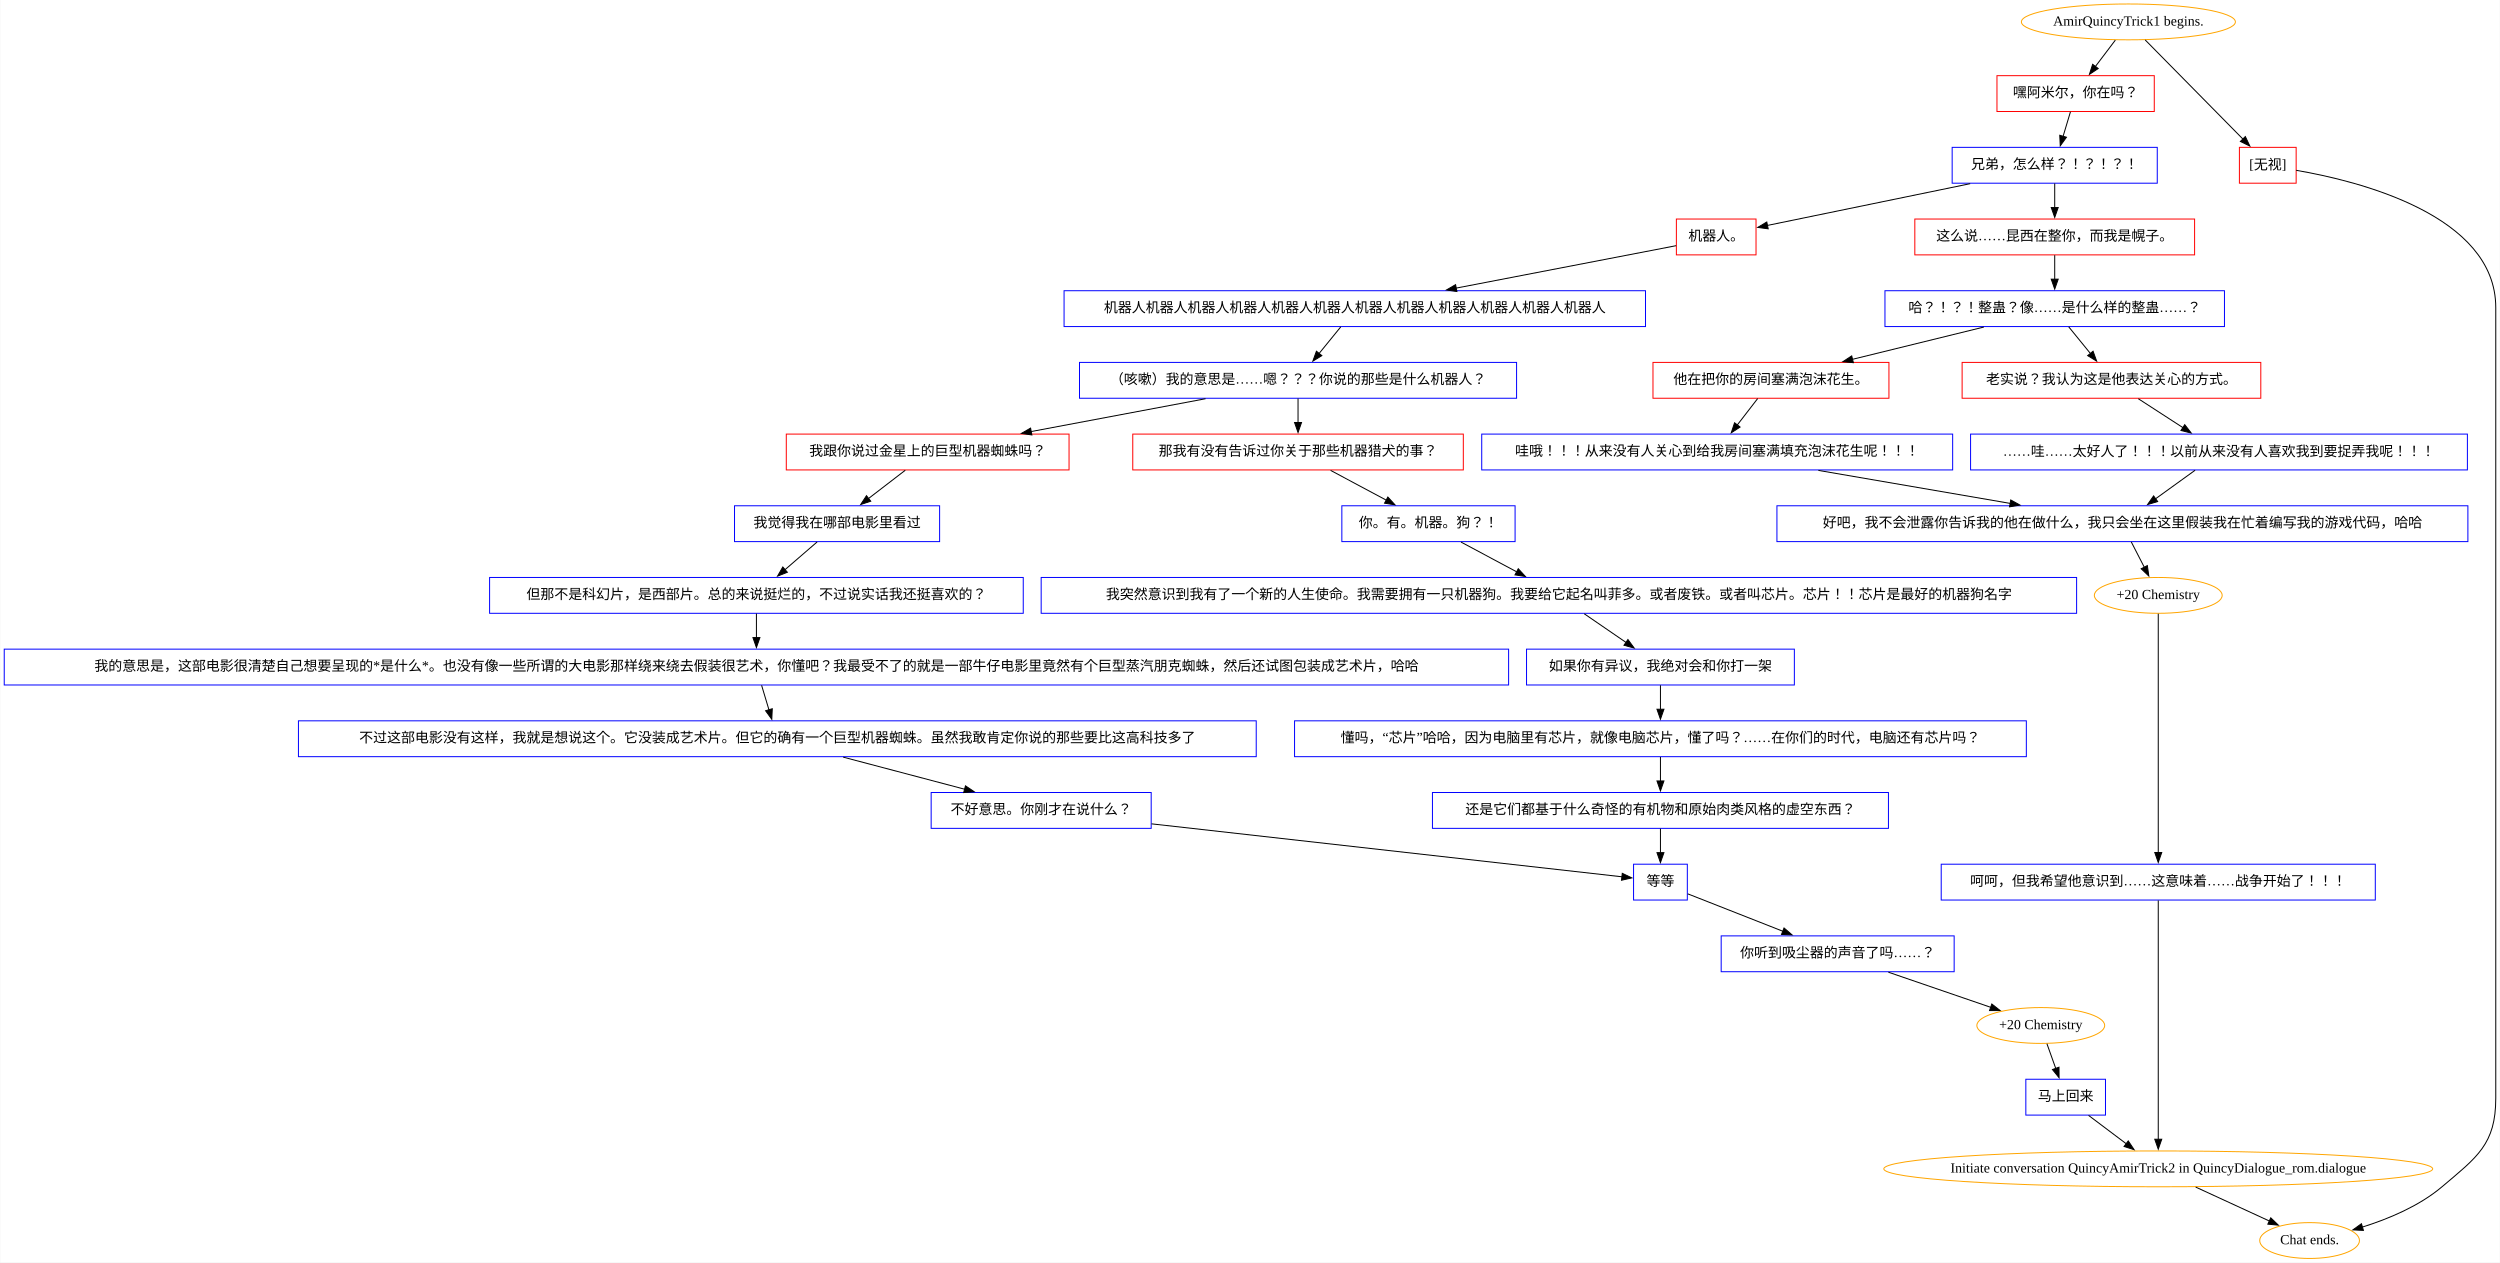
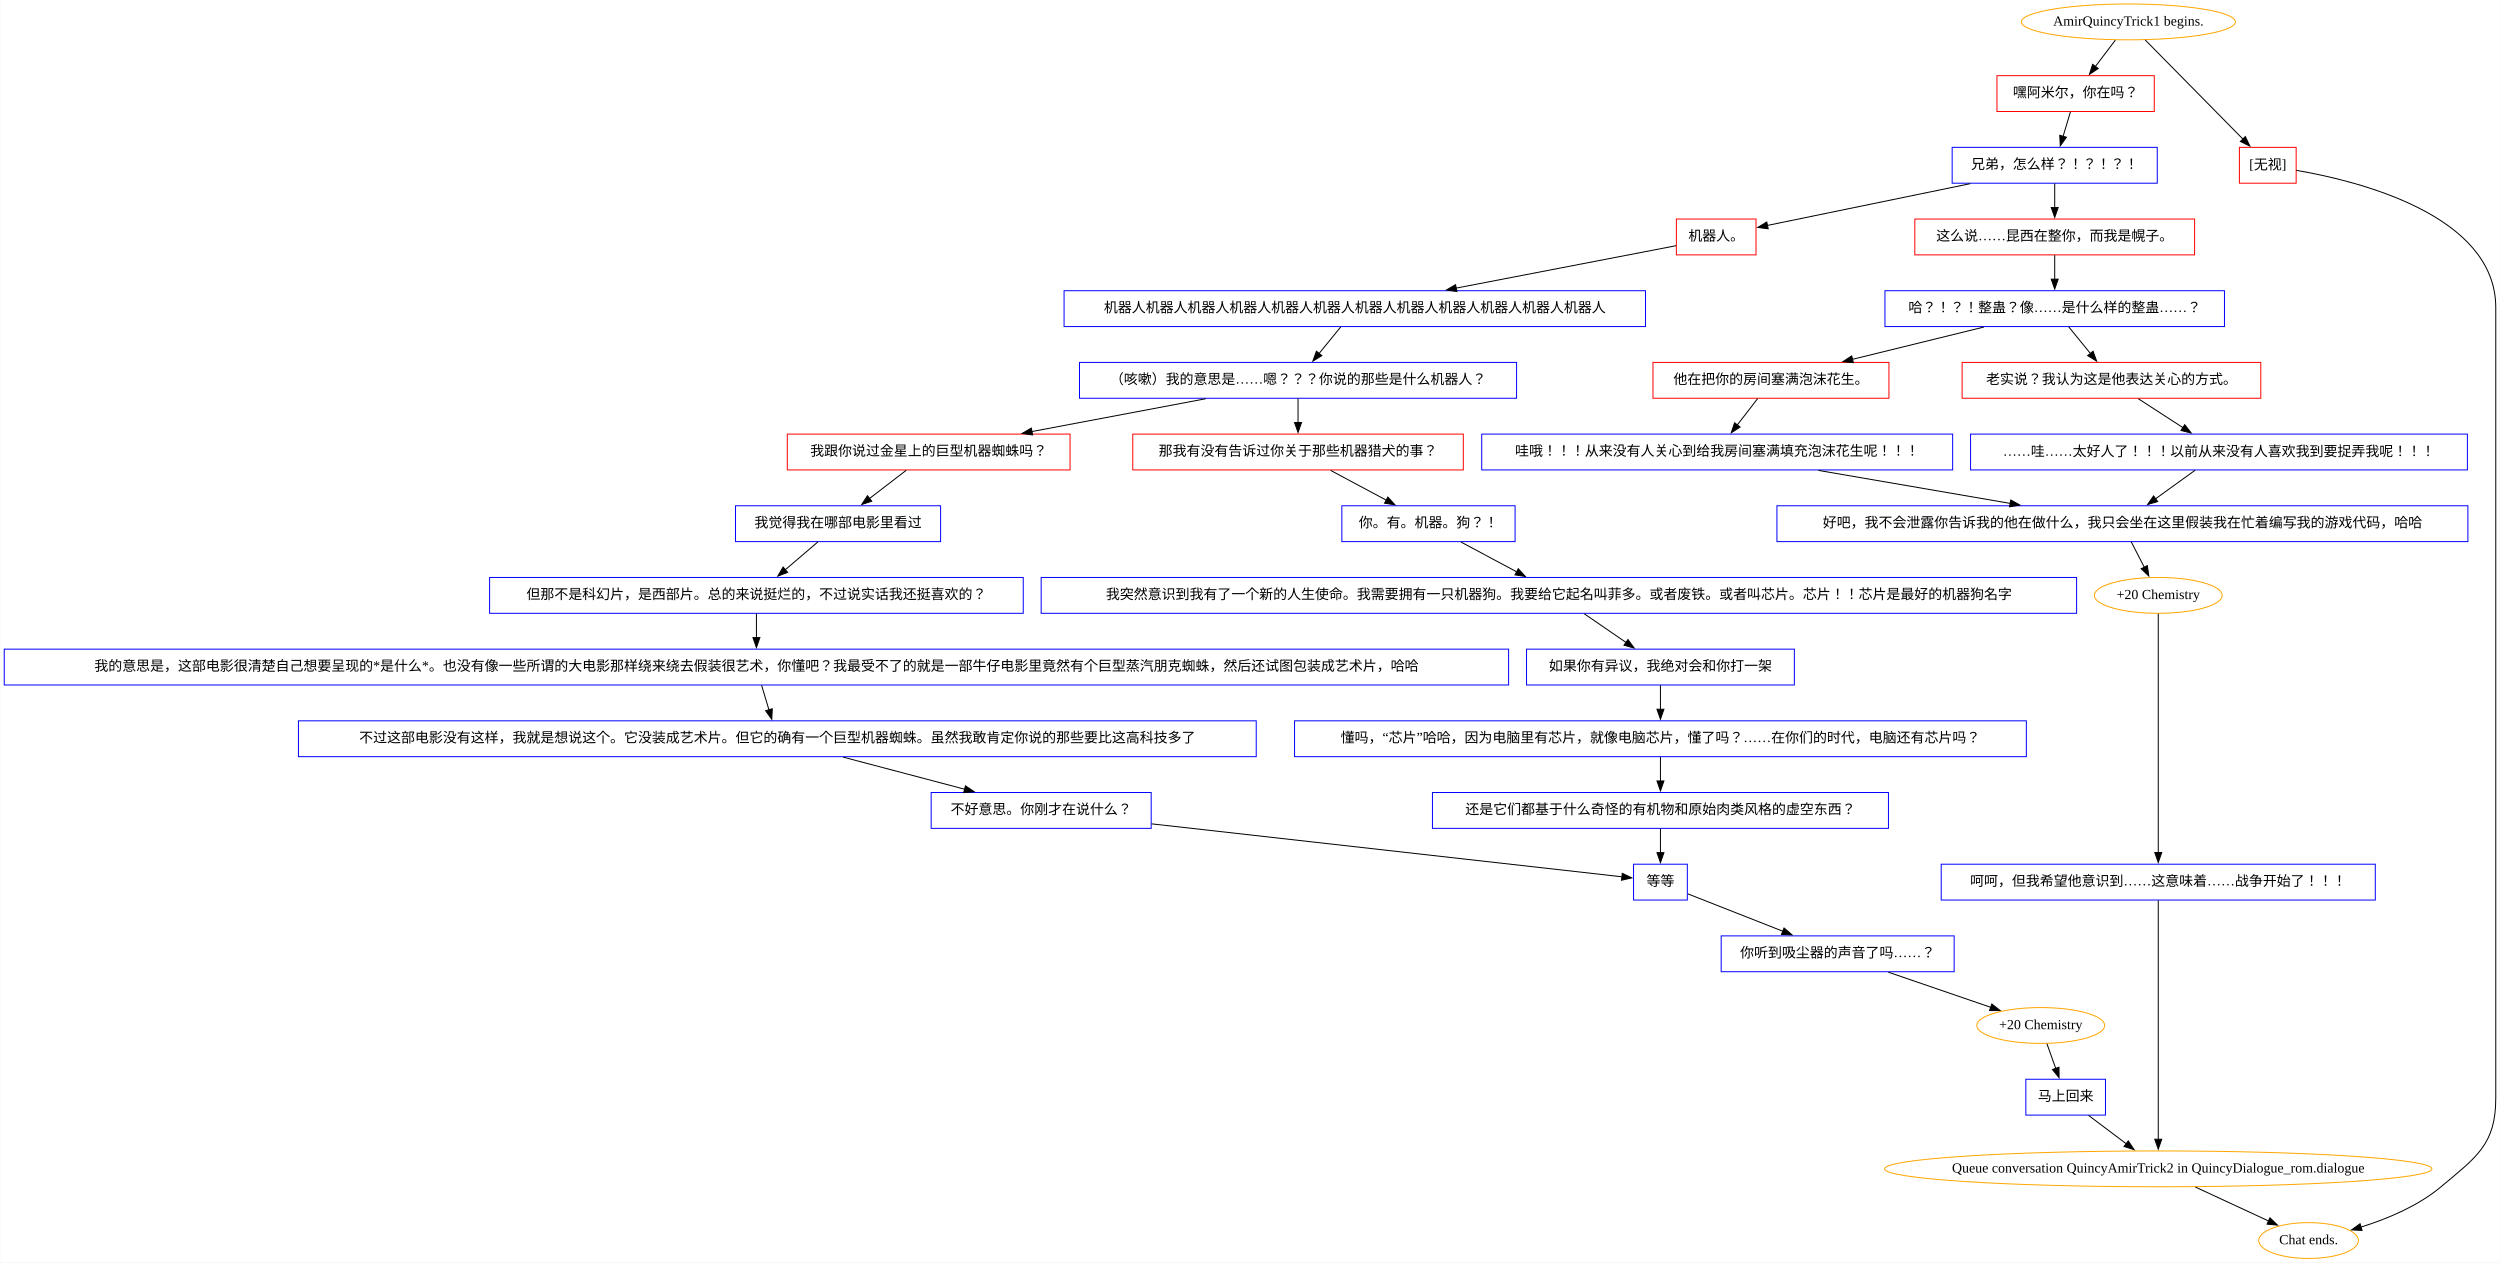
<svg xmlns="http://www.w3.org/2000/svg" width="2511pt" height="1268pt" viewBox="0.00 0.00 2510.50 1268.00">
  <g id="graph0" class="graph" transform="scale(1 1) rotate(0) translate(4 1264)">
    <polygon fill="white" stroke="none" points="-4,4 -4,-1264 2506.5,-1264 2506.5,4 -4,4" />
    <g id="node1" class="node">
      <ellipse fill="none" stroke="orange" cx="2133.5" cy="-1242" rx="107.48" ry="18" />
      <text text-anchor="middle" x="2133.5" y="-1238.3" font-family="Times New Roman,serif" font-size="14.00">AmirQuincyTrick1 begins.</text>
    </g>
    <g id="node2" class="node">
      <polygon fill="none" stroke="red" points="2159.5,-1188 2001.5,-1188 2001.5,-1152 2159.5,-1152 2159.5,-1188" />
      <text text-anchor="middle" x="2080.5" y="-1166.3" font-family="Times New Roman,serif" font-size="14.00">嘿阿米尔，你在吗？</text>
    </g>
    <g id="edge1" class="edge">
      <path fill="none" stroke="black" d="M2120.4,-1223.7C2114.37,-1215.73 2107.08,-1206.1 2100.39,-1197.26" />
      <polygon fill="black" stroke="black" points="2103.19,-1195.17 2094.36,-1189.31 2097.61,-1199.4 2103.19,-1195.17" />
    </g>
    <g id="node3" class="node">
      <polygon fill="none" stroke="red" points="2302,-1116 2245,-1116 2245,-1080 2302,-1080 2302,-1116" />
      <text text-anchor="middle" x="2273.5" y="-1094.3" font-family="Times New Roman,serif" font-size="14.00">[无视]</text>
    </g>
    <g id="edge2" class="edge">
      <path fill="none" stroke="black" d="M2150.39,-1223.87C2174.88,-1199.03 2220.41,-1152.85 2248.71,-1124.14" />
      <polygon fill="black" stroke="black" points="2250.96,-1126.85 2255.49,-1117.27 2245.98,-1121.93 2250.96,-1126.85" />
    </g>
    <g id="node4" class="node">
      <polygon fill="none" stroke="blue" points="2162.5,-1116 1956.5,-1116 1956.5,-1080 2162.5,-1080 2162.5,-1116" />
      <text text-anchor="middle" x="2059.5" y="-1094.3" font-family="Times New Roman,serif" font-size="14.00">兄弟，怎么样？！？！？！</text>
    </g>
    <g id="edge3" class="edge">
      <path fill="none" stroke="black" d="M2075.31,-1151.7C2073.07,-1144.24 2070.4,-1135.32 2067.89,-1126.97" />
      <polygon fill="black" stroke="black" points="2071.29,-1126.13 2065.07,-1117.55 2064.59,-1128.14 2071.29,-1126.13" />
    </g>
    <g id="node5" class="node">
-       <ellipse fill="none" stroke="orange" cx="2315.5" cy="-18" rx="50.09" ry="18" />
-       <text text-anchor="middle" x="2315.5" y="-14.3" font-family="Times New Roman,serif" font-size="14.00">Chat ends.</text>
+       <ellipse fill="none" stroke="orange" cx="2314.5" cy="-18" rx="50.09" ry="18" />
+       <text text-anchor="middle" x="2314.5" y="-14.3" font-family="Times New Roman,serif" font-size="14.00">Chat ends.</text>
    </g>
    <g id="edge4" class="edge">
-       <path fill="none" stroke="black" d="M2302.04,-1092.94C2363.43,-1082.43 2502.5,-1048.33 2502.5,-955 2502.5,-955 2502.5,-955 2502.5,-161 2502.5,-114.73 2483.82,-101.89 2448.5,-72 2425.59,-52.61 2394.7,-39.72 2368.46,-31.51" />
-       <polygon fill="black" stroke="black" points="2369.57,-28.19 2358.98,-28.71 2367.58,-34.9 2369.57,-28.19" />
+       <path fill="none" stroke="black" d="M2302.04,-1092.94C2363.43,-1082.43 2502.5,-1048.33 2502.5,-955 2502.5,-955 2502.5,-955 2502.5,-161 2502.5,-114.5 2483.12,-101.89 2447.5,-72 2424.43,-52.64 2393.39,-39.73 2367.11,-31.5" />
+       <polygon fill="black" stroke="black" points="2368.2,-28.18 2357.62,-28.69 2366.21,-34.89 2368.2,-28.18" />
    </g>
    <g id="node6" class="node">
      <polygon fill="none" stroke="red" points="1759.5,-1044 1679.5,-1044 1679.5,-1008 1759.5,-1008 1759.5,-1044" />
      <text text-anchor="middle" x="1719.5" y="-1022.3" font-family="Times New Roman,serif" font-size="14.00">机器人。</text>
    </g>
    <g id="edge5" class="edge">
      <path fill="none" stroke="black" d="M1974.58,-1079.52C1910.49,-1066.32 1824.67,-1048.65 1770.73,-1037.55" />
      <polygon fill="black" stroke="black" points="1771.71,-1034.18 1761.21,-1035.59 1770.3,-1041.03 1771.71,-1034.18" />
    </g>
    <g id="node7" class="node">
      <polygon fill="none" stroke="red" points="2200,-1044 1919,-1044 1919,-1008 2200,-1008 2200,-1044" />
      <text text-anchor="middle" x="2059.5" y="-1022.3" font-family="Times New Roman,serif" font-size="14.00">这么说……昆西在整你，而我是幌子。</text>
    </g>
    <g id="edge6" class="edge">
      <path fill="none" stroke="black" d="M2059.5,-1079.7C2059.5,-1072.41 2059.5,-1063.73 2059.5,-1055.54" />
      <polygon fill="black" stroke="black" points="2063,-1055.62 2059.5,-1045.62 2056,-1055.62 2063,-1055.62" />
    </g>
    <g id="node8" class="node">
      <polygon fill="none" stroke="blue" points="1648.5,-972 1064.5,-972 1064.5,-936 1648.5,-936 1648.5,-972" />
      <text text-anchor="middle" x="1356.5" y="-950.3" font-family="Times New Roman,serif" font-size="14.00">机器人机器人机器人机器人机器人机器人机器人机器人机器人机器人机器人机器人</text>
    </g>
    <g id="edge7" class="edge">
      <path fill="none" stroke="black" d="M1679.27,-1017.24C1626.33,-1007.03 1531.43,-988.73 1458.19,-974.61" />
      <polygon fill="black" stroke="black" points="1459.06,-971.21 1448.58,-972.76 1457.73,-978.09 1459.06,-971.21" />
    </g>
    <g id="node9" class="node">
      <polygon fill="none" stroke="blue" points="2230,-972 1889,-972 1889,-936 2230,-936 2230,-972" />
      <text text-anchor="middle" x="2059.5" y="-950.3" font-family="Times New Roman,serif" font-size="14.00">哈？！？！整蛊？像……是什么样的整蛊……？</text>
    </g>
    <g id="edge8" class="edge">
      <path fill="none" stroke="black" d="M2059.5,-1007.7C2059.5,-1000.41 2059.5,-991.73 2059.5,-983.54" />
      <polygon fill="black" stroke="black" points="2063,-983.62 2059.5,-973.62 2056,-983.62 2063,-983.62" />
    </g>
    <g id="node10" class="node">
      <polygon fill="none" stroke="blue" points="1519,-900 1080,-900 1080,-864 1519,-864 1519,-900" />
      <text text-anchor="middle" x="1299.5" y="-878.3" font-family="Times New Roman,serif" font-size="14.00">（咳嗽）我的意思是……嗯？？？你说的那些是什么机器人？</text>
    </g>
    <g id="edge9" class="edge">
      <path fill="none" stroke="black" d="M1342.41,-935.7C1335.85,-927.64 1327.91,-917.89 1320.66,-908.98" />
      <polygon fill="black" stroke="black" points="1323.41,-906.82 1314.38,-901.28 1317.98,-911.24 1323.41,-906.82" />
    </g>
    <g id="node11" class="node">
      <polygon fill="none" stroke="red" points="1893,-900 1656,-900 1656,-864 1893,-864 1893,-900" />
      <text text-anchor="middle" x="1774.5" y="-878.3" font-family="Times New Roman,serif" font-size="14.00">他在把你的房间塞满泡沫花生。</text>
    </g>
    <g id="edge10" class="edge">
      <path fill="none" stroke="black" d="M1988.32,-935.52C1948.21,-925.67 1897.95,-913.32 1856.23,-903.07" />
      <polygon fill="black" stroke="black" points="1857.28,-899.73 1846.74,-900.74 1855.61,-906.53 1857.28,-899.73" />
    </g>
    <g id="node12" class="node">
      <polygon fill="none" stroke="red" points="2266.5,-900 1966.5,-900 1966.5,-864 2266.5,-864 2266.5,-900" />
      <text text-anchor="middle" x="2116.5" y="-878.3" font-family="Times New Roman,serif" font-size="14.00">老实说？我认为这是他表达关心的方式。</text>
    </g>
    <g id="edge11" class="edge">
      <path fill="none" stroke="black" d="M2073.59,-935.7C2080.15,-927.64 2088.09,-917.89 2095.34,-908.98" />
      <polygon fill="black" stroke="black" points="2098.02,-911.24 2101.62,-901.28 2092.59,-906.82 2098.02,-911.24" />
    </g>
    <g id="node13" class="node">
-       <polygon fill="none" stroke="red" points="1069.5,-828 785.5,-828 785.5,-792 1069.5,-792 1069.5,-828" />
-       <text text-anchor="middle" x="927.5" y="-806.3" font-family="Times New Roman,serif" font-size="14.00">我跟你说过金星上的巨型机器蜘蛛吗？</text>
+       <polygon fill="none" stroke="red" points="1070.5,-828 786.5,-828 786.5,-792 1070.5,-792 1070.5,-828" />
+       <text text-anchor="middle" x="928.5" y="-806.3" font-family="Times New Roman,serif" font-size="14.00">我跟你说过金星上的巨型机器蜘蛛吗？</text>
    </g>
    <g id="edge12" class="edge">
-       <path fill="none" stroke="black" d="M1206.59,-863.52C1153.34,-853.5 1086.37,-840.89 1031.38,-830.55" />
-       <polygon fill="black" stroke="black" points="1032.16,-827.13 1021.68,-828.72 1030.86,-834.01 1032.16,-827.13" />
+       <path fill="none" stroke="black" d="M1206.84,-863.52C1153.73,-853.5 1086.94,-840.89 1032.1,-830.55" />
+       <polygon fill="black" stroke="black" points="1032.91,-827.14 1022.43,-828.72 1031.61,-834.02 1032.91,-827.14" />
    </g>
    <g id="node14" class="node">
      <polygon fill="none" stroke="red" points="1465.5,-828 1133.5,-828 1133.5,-792 1465.5,-792 1465.5,-828" />
      <text text-anchor="middle" x="1299.5" y="-806.3" font-family="Times New Roman,serif" font-size="14.00">那我有没有告诉过你关于那些机器猎犬的事？</text>
    </g>
    <g id="edge13" class="edge">
      <path fill="none" stroke="black" d="M1299.5,-863.7C1299.5,-856.41 1299.5,-847.73 1299.5,-839.54" />
      <polygon fill="black" stroke="black" points="1303,-839.62 1299.5,-829.62 1296,-839.62 1303,-839.62" />
    </g>
    <g id="node15" class="node">
      <polygon fill="none" stroke="blue" points="1957,-828 1484,-828 1484,-792 1957,-792 1957,-828" />
      <text text-anchor="middle" x="1720.5" y="-806.3" font-family="Times New Roman,serif" font-size="14.00">哇哦！！！从来没有人关心到给我房间塞满填充泡沫花生呢！！！</text>
    </g>
    <g id="edge14" class="edge">
      <path fill="none" stroke="black" d="M1761.15,-863.7C1754.94,-855.64 1747.42,-845.89 1740.54,-836.98" />
      <polygon fill="black" stroke="black" points="1743.5,-835.08 1734.62,-829.3 1737.96,-839.36 1743.5,-835.08" />
    </g>
    <g id="node16" class="node">
      <polygon fill="none" stroke="blue" points="2474,-828 1975,-828 1975,-792 2474,-792 2474,-828" />
      <text text-anchor="middle" x="2224.5" y="-806.3" font-family="Times New Roman,serif" font-size="14.00">……哇……太好人了！！！以前从来没有人喜欢我到要捉弄我呢！！！</text>
    </g>
    <g id="edge15" class="edge">
      <path fill="none" stroke="black" d="M2143.47,-863.52C2157.11,-854.68 2173.84,-843.84 2188.55,-834.3" />
      <polygon fill="black" stroke="black" points="2190.11,-837.46 2196.6,-829.08 2186.3,-831.59 2190.11,-837.46" />
    </g>
    <g id="node17" class="node">
-       <polygon fill="none" stroke="blue" points="939.5,-756 733.5,-756 733.5,-720 939.5,-720 939.5,-756" />
-       <text text-anchor="middle" x="836.5" y="-734.3" font-family="Times New Roman,serif" font-size="14.00">我觉得我在哪部电影里看过</text>
+       <polygon fill="none" stroke="blue" points="940.5,-756 734.5,-756 734.5,-720 940.5,-720 940.5,-756" />
+       <text text-anchor="middle" x="837.5" y="-734.3" font-family="Times New Roman,serif" font-size="14.00">我觉得我在哪部电影里看过</text>
    </g>
    <g id="edge16" class="edge">
-       <path fill="none" stroke="black" d="M905.01,-791.7C893.85,-783.11 880.19,-772.61 868.01,-763.24" />
-       <polygon fill="black" stroke="black" points="870.31,-760.59 860.25,-757.27 866.04,-766.14 870.31,-760.59" />
+       <path fill="none" stroke="black" d="M906.01,-791.7C894.85,-783.11 881.19,-772.61 869.01,-763.24" />
+       <polygon fill="black" stroke="black" points="871.31,-760.59 861.25,-757.27 867.04,-766.14 871.31,-760.59" />
    </g>
    <g id="node18" class="node">
      <polygon fill="none" stroke="blue" points="1517.5,-756 1343.5,-756 1343.5,-720 1517.5,-720 1517.5,-756" />
      <text text-anchor="middle" x="1430.5" y="-734.3" font-family="Times New Roman,serif" font-size="14.00">你。有。机器。狗？！</text>
    </g>
    <g id="edge17" class="edge">
      <path fill="none" stroke="black" d="M1332.22,-791.52C1349.15,-782.47 1370.02,-771.32 1388.16,-761.62" />
      <polygon fill="black" stroke="black" points="1389.69,-764.77 1396.86,-756.97 1386.39,-758.6 1389.69,-764.77" />
    </g>
    <g id="node19" class="node">
      <polygon fill="none" stroke="blue" points="2474.5,-756 1780.5,-756 1780.5,-720 2474.5,-720 2474.5,-756" />
      <text text-anchor="middle" x="2127.5" y="-734.3" font-family="Times New Roman,serif" font-size="14.00">好吧，我不会泄露你告诉我的他在做什么，我只会坐在这里假装我在忙着编写我的游戏代码，哈哈</text>
    </g>
    <g id="edge18" class="edge">
      <path fill="none" stroke="black" d="M1822.15,-791.52C1880.78,-781.43 1954.6,-768.74 2014.98,-758.35" />
      <polygon fill="black" stroke="black" points="2015.33,-761.84 2024.59,-756.7 2014.14,-754.94 2015.33,-761.84" />
    </g>
    <g id="edge19" class="edge">
      <path fill="none" stroke="black" d="M2200.52,-791.7C2188.51,-783.03 2173.78,-772.4 2160.71,-762.96" />
      <polygon fill="black" stroke="black" points="2162.92,-760.25 2152.77,-757.23 2158.83,-765.92 2162.92,-760.25" />
    </g>
    <g id="node20" class="node">
      <polygon fill="none" stroke="blue" points="1023.5,-684 487.5,-684 487.5,-648 1023.5,-648 1023.5,-684" />
      <text text-anchor="middle" x="755.5" y="-662.3" font-family="Times New Roman,serif" font-size="14.00">但那不是科幻片，是西部片。总的来说挺烂的，不过说实话我还挺喜欢的？</text>
    </g>
    <g id="edge20" class="edge">
-       <path fill="none" stroke="black" d="M816.48,-719.7C806.74,-711.28 794.86,-701.02 784.19,-691.79" />
-       <polygon fill="black" stroke="black" points="786.57,-689.23 776.72,-685.34 782,-694.52 786.57,-689.23" />
+       <path fill="none" stroke="black" d="M817.23,-719.7C807.37,-711.28 795.35,-701.02 784.54,-691.79" />
+       <polygon fill="black" stroke="black" points="786.85,-689.16 776.97,-685.33 782.31,-694.48 786.85,-689.16" />
    </g>
    <g id="node21" class="node">
      <polygon fill="none" stroke="blue" points="2081.5,-684 1041.5,-684 1041.5,-648 2081.5,-648 2081.5,-684" />
      <text text-anchor="middle" x="1561.5" y="-662.3" font-family="Times New Roman,serif" font-size="14.00">我突然意识到我有了一个新的人生使命。我需要拥有一只机器狗。我要给它起名叫菲多。或者废铁。或者叫芯片。芯片！！芯片是最好的机器狗名字</text>
    </g>
    <g id="edge21" class="edge">
      <path fill="none" stroke="black" d="M1463.22,-719.52C1480.15,-710.47 1501.02,-699.32 1519.16,-689.62" />
      <polygon fill="black" stroke="black" points="1520.69,-692.77 1527.86,-684.97 1517.39,-686.6 1520.69,-692.77" />
    </g>
    <g id="node22" class="node">
      <ellipse fill="none" stroke="orange" cx="2163.5" cy="-666" rx="64.19" ry="18" />
      <text text-anchor="middle" x="2163.5" y="-662.3" font-family="Times New Roman,serif" font-size="14.00">+20 Chemistry</text>
    </g>
    <g id="edge22" class="edge">
      <path fill="none" stroke="black" d="M2136.4,-719.7C2140.37,-711.98 2145.13,-702.71 2149.56,-694.11" />
      <polygon fill="black" stroke="black" points="2152.55,-695.94 2154.01,-685.45 2146.33,-692.74 2152.55,-695.94" />
    </g>
    <g id="node23" class="node">
      <polygon fill="none" stroke="blue" points="1511,-612 0,-612 0,-576 1511,-576 1511,-612" />
      <text text-anchor="middle" x="755.5" y="-590.3" font-family="Times New Roman,serif" font-size="14.00">我的意思是，这部电影很清楚自己想要呈现的*是什么*。也没有像一些所谓的大电影那样绕来绕去假装很艺术，你懂吧？我最受不了的就是一部牛仔电影里竟然有个巨型蒸汽朋克蜘蛛，然后还试图包装成艺术片，哈哈</text>
    </g>
    <g id="edge23" class="edge">
      <path fill="none" stroke="black" d="M755.5,-647.7C755.5,-640.41 755.5,-631.73 755.5,-623.54" />
      <polygon fill="black" stroke="black" points="759,-623.62 755.5,-613.62 752,-623.62 759,-623.62" />
    </g>
    <g id="node24" class="node">
      <polygon fill="none" stroke="blue" points="1798,-612 1529,-612 1529,-576 1798,-576 1798,-612" />
      <text text-anchor="middle" x="1663.5" y="-590.3" font-family="Times New Roman,serif" font-size="14.00">如果你有异议，我绝对会和你打一架</text>
    </g>
    <g id="edge24" class="edge">
      <path fill="none" stroke="black" d="M1586.98,-647.52C1599.73,-638.76 1615.35,-628.04 1629.15,-618.58" />
      <polygon fill="black" stroke="black" points="1630.84,-621.66 1637.1,-613.12 1626.88,-615.89 1630.84,-621.66" />
    </g>
    <g id="node25" class="node">
      <polygon fill="none" stroke="blue" points="2381.5,-396 1945.5,-396 1945.5,-360 2381.5,-360 2381.5,-396" />
      <text text-anchor="middle" x="2163.5" y="-374.3" font-family="Times New Roman,serif" font-size="14.00">呵呵，但我希望他意识到……这意味着……战争开始了！！！</text>
    </g>
    <g id="edge25" class="edge">
      <path fill="none" stroke="black" d="M2163.5,-647.54C2163.5,-599.76 2163.5,-466.51 2163.5,-407.61" />
      <polygon fill="black" stroke="black" points="2167,-407.75 2163.5,-397.75 2160,-407.75 2167,-407.75" />
    </g>
    <g id="node26" class="node">
      <polygon fill="none" stroke="blue" points="1257.5,-540 295.5,-540 295.5,-504 1257.5,-504 1257.5,-540" />
      <text text-anchor="middle" x="776.5" y="-518.3" font-family="Times New Roman,serif" font-size="14.00">不过这部电影没有这样，我就是想说这个。它没装成艺术片。但它的确有一个巨型机器蜘蛛。虽然我敢肯定你说的那些要比这高科技多了</text>
    </g>
    <g id="edge26" class="edge">
      <path fill="none" stroke="black" d="M760.69,-575.7C762.93,-568.24 765.6,-559.32 768.11,-550.97" />
      <polygon fill="black" stroke="black" points="771.41,-552.14 770.93,-541.55 764.71,-550.13 771.41,-552.14" />
    </g>
    <g id="node27" class="node">
      <polygon fill="none" stroke="blue" points="2031,-540 1296,-540 1296,-504 2031,-504 2031,-540" />
      <text text-anchor="middle" x="1663.5" y="-518.3" font-family="Times New Roman,serif" font-size="14.00">懂吗，“芯片”哈哈，因为电脑里有芯片，就像电脑芯片，懂了吗？……在你们的时代，电脑还有芯片吗？</text>
    </g>
    <g id="edge27" class="edge">
      <path fill="none" stroke="black" d="M1663.5,-575.7C1663.5,-568.41 1663.5,-559.73 1663.5,-551.54" />
      <polygon fill="black" stroke="black" points="1667,-551.62 1663.5,-541.62 1660,-551.62 1667,-551.62" />
    </g>
    <g id="node28" class="node">
-       <ellipse fill="none" stroke="orange" cx="2163.5" cy="-90" rx="275.65" ry="18" />
-       <text text-anchor="middle" x="2163.5" y="-86.3" font-family="Times New Roman,serif" font-size="14.00">Initiate conversation QuincyAmirTrick2 in QuincyDialogue_rom.dialogue</text>
+       <ellipse fill="none" stroke="orange" cx="2163.5" cy="-90" rx="274.85" ry="18" />
+       <text text-anchor="middle" x="2163.5" y="-86.3" font-family="Times New Roman,serif" font-size="14.00">Queue conversation QuincyAmirTrick2 in QuincyDialogue_rom.dialogue</text>
    </g>
    <g id="edge28" class="edge">
      <path fill="none" stroke="black" d="M2163.5,-359.54C2163.5,-311.76 2163.5,-178.51 2163.5,-119.61" />
      <polygon fill="black" stroke="black" points="2167,-119.75 2163.5,-109.75 2160,-119.75 2167,-119.75" />
    </g>
    <g id="node29" class="node">
      <polygon fill="none" stroke="blue" points="1152,-468 931,-468 931,-432 1152,-432 1152,-468" />
      <text text-anchor="middle" x="1041.5" y="-446.3" font-family="Times New Roman,serif" font-size="14.00">不好意思。你刚才在说什么？</text>
    </g>
    <g id="edge29" class="edge">
      <path fill="none" stroke="black" d="M842.69,-503.52C879.82,-493.71 926.32,-481.43 965.01,-471.21" />
      <polygon fill="black" stroke="black" points="965.46,-474.71 974.23,-468.77 963.67,-467.94 965.46,-474.71" />
    </g>
    <g id="node30" class="node">
      <polygon fill="none" stroke="blue" points="1892.5,-468 1434.5,-468 1434.5,-432 1892.5,-432 1892.5,-468" />
      <text text-anchor="middle" x="1663.5" y="-446.3" font-family="Times New Roman,serif" font-size="14.00">还是它们都基于什么奇怪的有机物和原始肉类风格的虚空东西？</text>
    </g>
    <g id="edge30" class="edge">
      <path fill="none" stroke="black" d="M1663.5,-503.7C1663.5,-496.41 1663.5,-487.73 1663.5,-479.54" />
      <polygon fill="black" stroke="black" points="1667,-479.62 1663.5,-469.62 1660,-479.62 1667,-479.62" />
    </g>
    <g id="edge31" class="edge">
-       <path fill="none" stroke="black" d="M2201.07,-71.7C2223.54,-61.35 2252.08,-48.21 2275.04,-37.63" />
-       <polygon fill="black" stroke="black" points="2276.49,-40.82 2284.11,-33.46 2273.56,-34.46 2276.49,-40.82" />
+       <path fill="none" stroke="black" d="M2200.83,-71.7C2223.14,-61.35 2251.5,-48.21 2274.31,-37.63" />
+       <polygon fill="black" stroke="black" points="2275.7,-40.84 2283.31,-33.46 2272.76,-34.49 2275.7,-40.84" />
    </g>
    <g id="node31" class="node">
      <polygon fill="none" stroke="blue" points="1690.5,-396 1636.5,-396 1636.5,-360 1690.5,-360 1690.5,-396" />
      <text text-anchor="middle" x="1663.5" y="-374.3" font-family="Times New Roman,serif" font-size="14.00">等等</text>
    </g>
    <g id="edge32" class="edge">
      <path fill="none" stroke="black" d="M1152.34,-436.53C1294.05,-420.58 1532.14,-393.78 1624.88,-383.35" />
      <polygon fill="black" stroke="black" points="1625.17,-386.84 1634.72,-382.24 1624.39,-379.88 1625.17,-386.84" />
    </g>
    <g id="edge33" class="edge">
      <path fill="none" stroke="black" d="M1663.5,-431.7C1663.5,-424.41 1663.5,-415.73 1663.5,-407.54" />
      <polygon fill="black" stroke="black" points="1667,-407.62 1663.5,-397.62 1660,-407.62 1667,-407.62" />
    </g>
    <g id="node32" class="node">
      <polygon fill="none" stroke="blue" points="1958.5,-324 1724.5,-324 1724.5,-288 1958.5,-288 1958.5,-324" />
      <text text-anchor="middle" x="1841.5" y="-302.3" font-family="Times New Roman,serif" font-size="14.00">你听到吸尘器的声音了吗……？</text>
    </g>
    <g id="edge34" class="edge">
      <path fill="none" stroke="black" d="M1690.92,-366.22C1716.33,-356.22 1754.87,-341.07 1786.6,-328.59" />
      <polygon fill="black" stroke="black" points="1787.64,-331.94 1795.66,-325.03 1785.08,-325.43 1787.64,-331.94" />
    </g>
    <g id="node33" class="node">
      <ellipse fill="none" stroke="orange" cx="2045.5" cy="-234" rx="64.19" ry="18" />
      <text text-anchor="middle" x="2045.5" y="-230.3" font-family="Times New Roman,serif" font-size="14.00">+20 Chemistry</text>
    </g>
    <g id="edge35" class="edge">
      <path fill="none" stroke="black" d="M1892.45,-287.52C1923.91,-276.72 1964.1,-262.93 1995.4,-252.19" />
      <polygon fill="black" stroke="black" points="1996.32,-255.58 2004.64,-249.02 1994.04,-248.96 1996.32,-255.58" />
    </g>
    <g id="node34" class="node">
      <polygon fill="none" stroke="blue" points="2110.5,-180 2030.5,-180 2030.5,-144 2110.5,-144 2110.5,-180" />
      <text text-anchor="middle" x="2070.5" y="-158.3" font-family="Times New Roman,serif" font-size="14.00">马上回来</text>
    </g>
    <g id="edge36" class="edge">
      <path fill="none" stroke="black" d="M2051.68,-215.7C2054.37,-208.15 2057.6,-199.12 2060.61,-190.68" />
      <polygon fill="black" stroke="black" points="2063.81,-192.12 2063.88,-181.53 2057.22,-189.77 2063.81,-192.12" />
    </g>
    <g id="edge37" class="edge">
      <path fill="none" stroke="black" d="M2093.49,-143.7C2104.89,-135.11 2118.85,-124.61 2131.3,-115.24" />
      <polygon fill="black" stroke="black" points="2133.36,-118.07 2139.24,-109.26 2129.15,-112.47 2133.36,-118.07" />
    </g>
  </g>
</svg>
